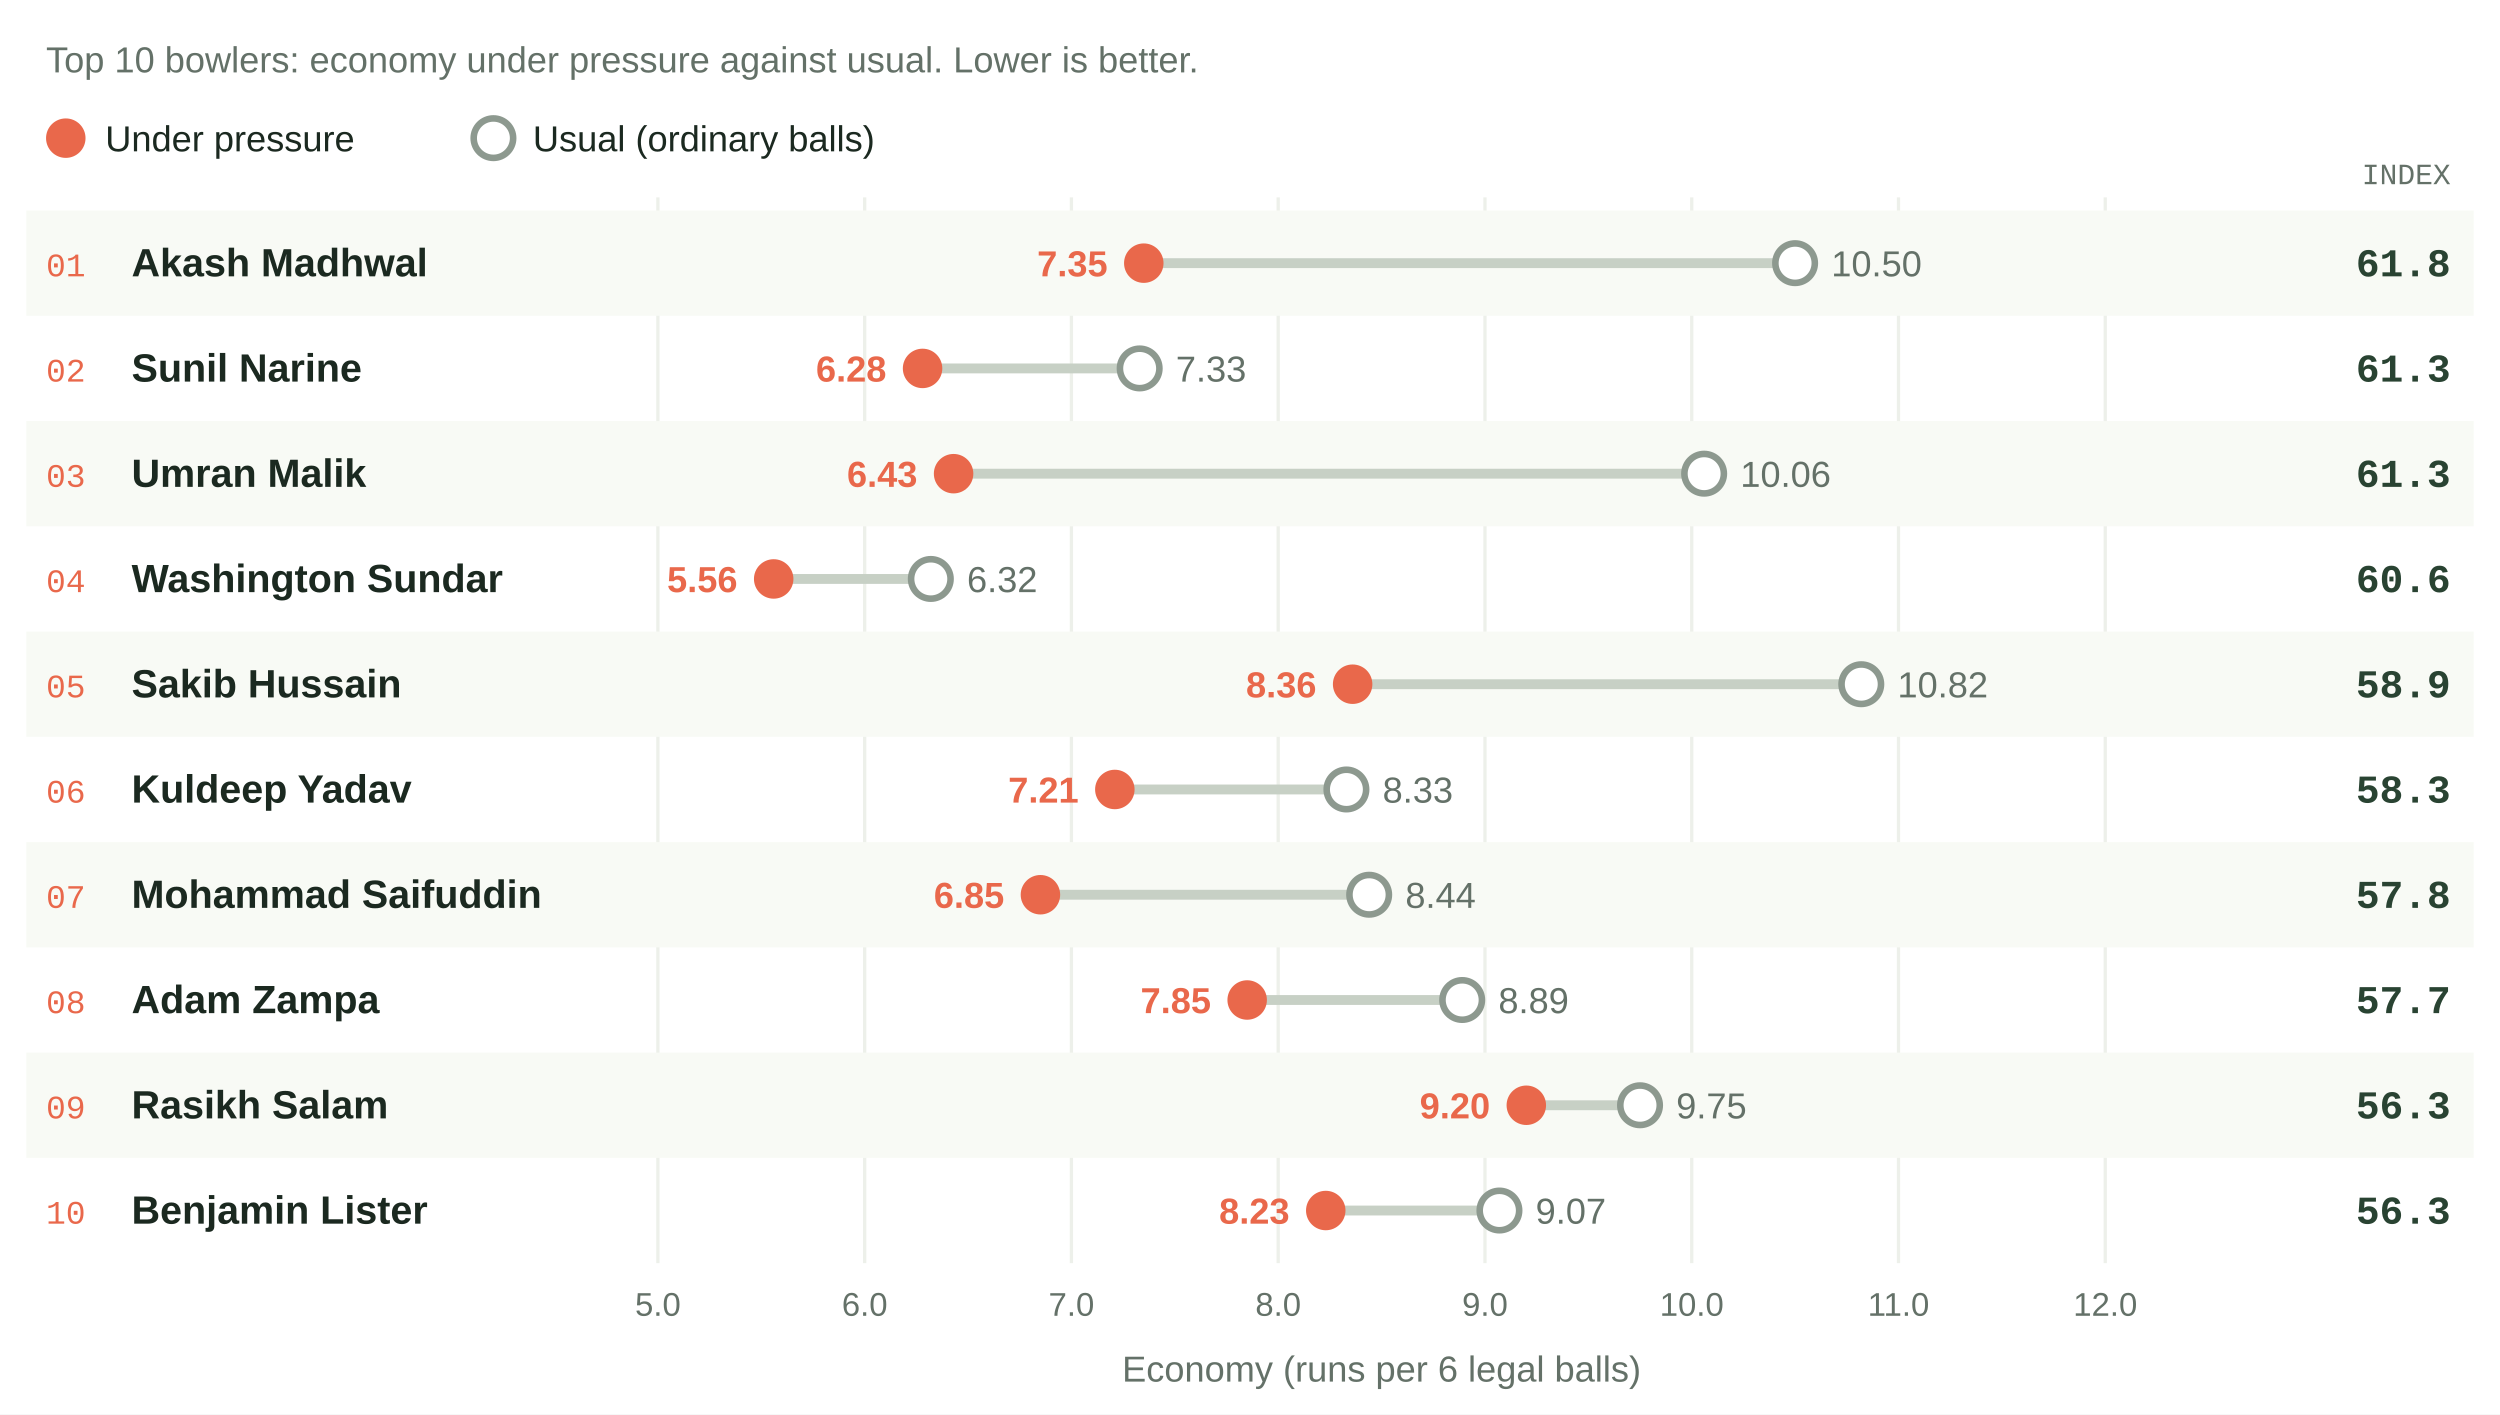
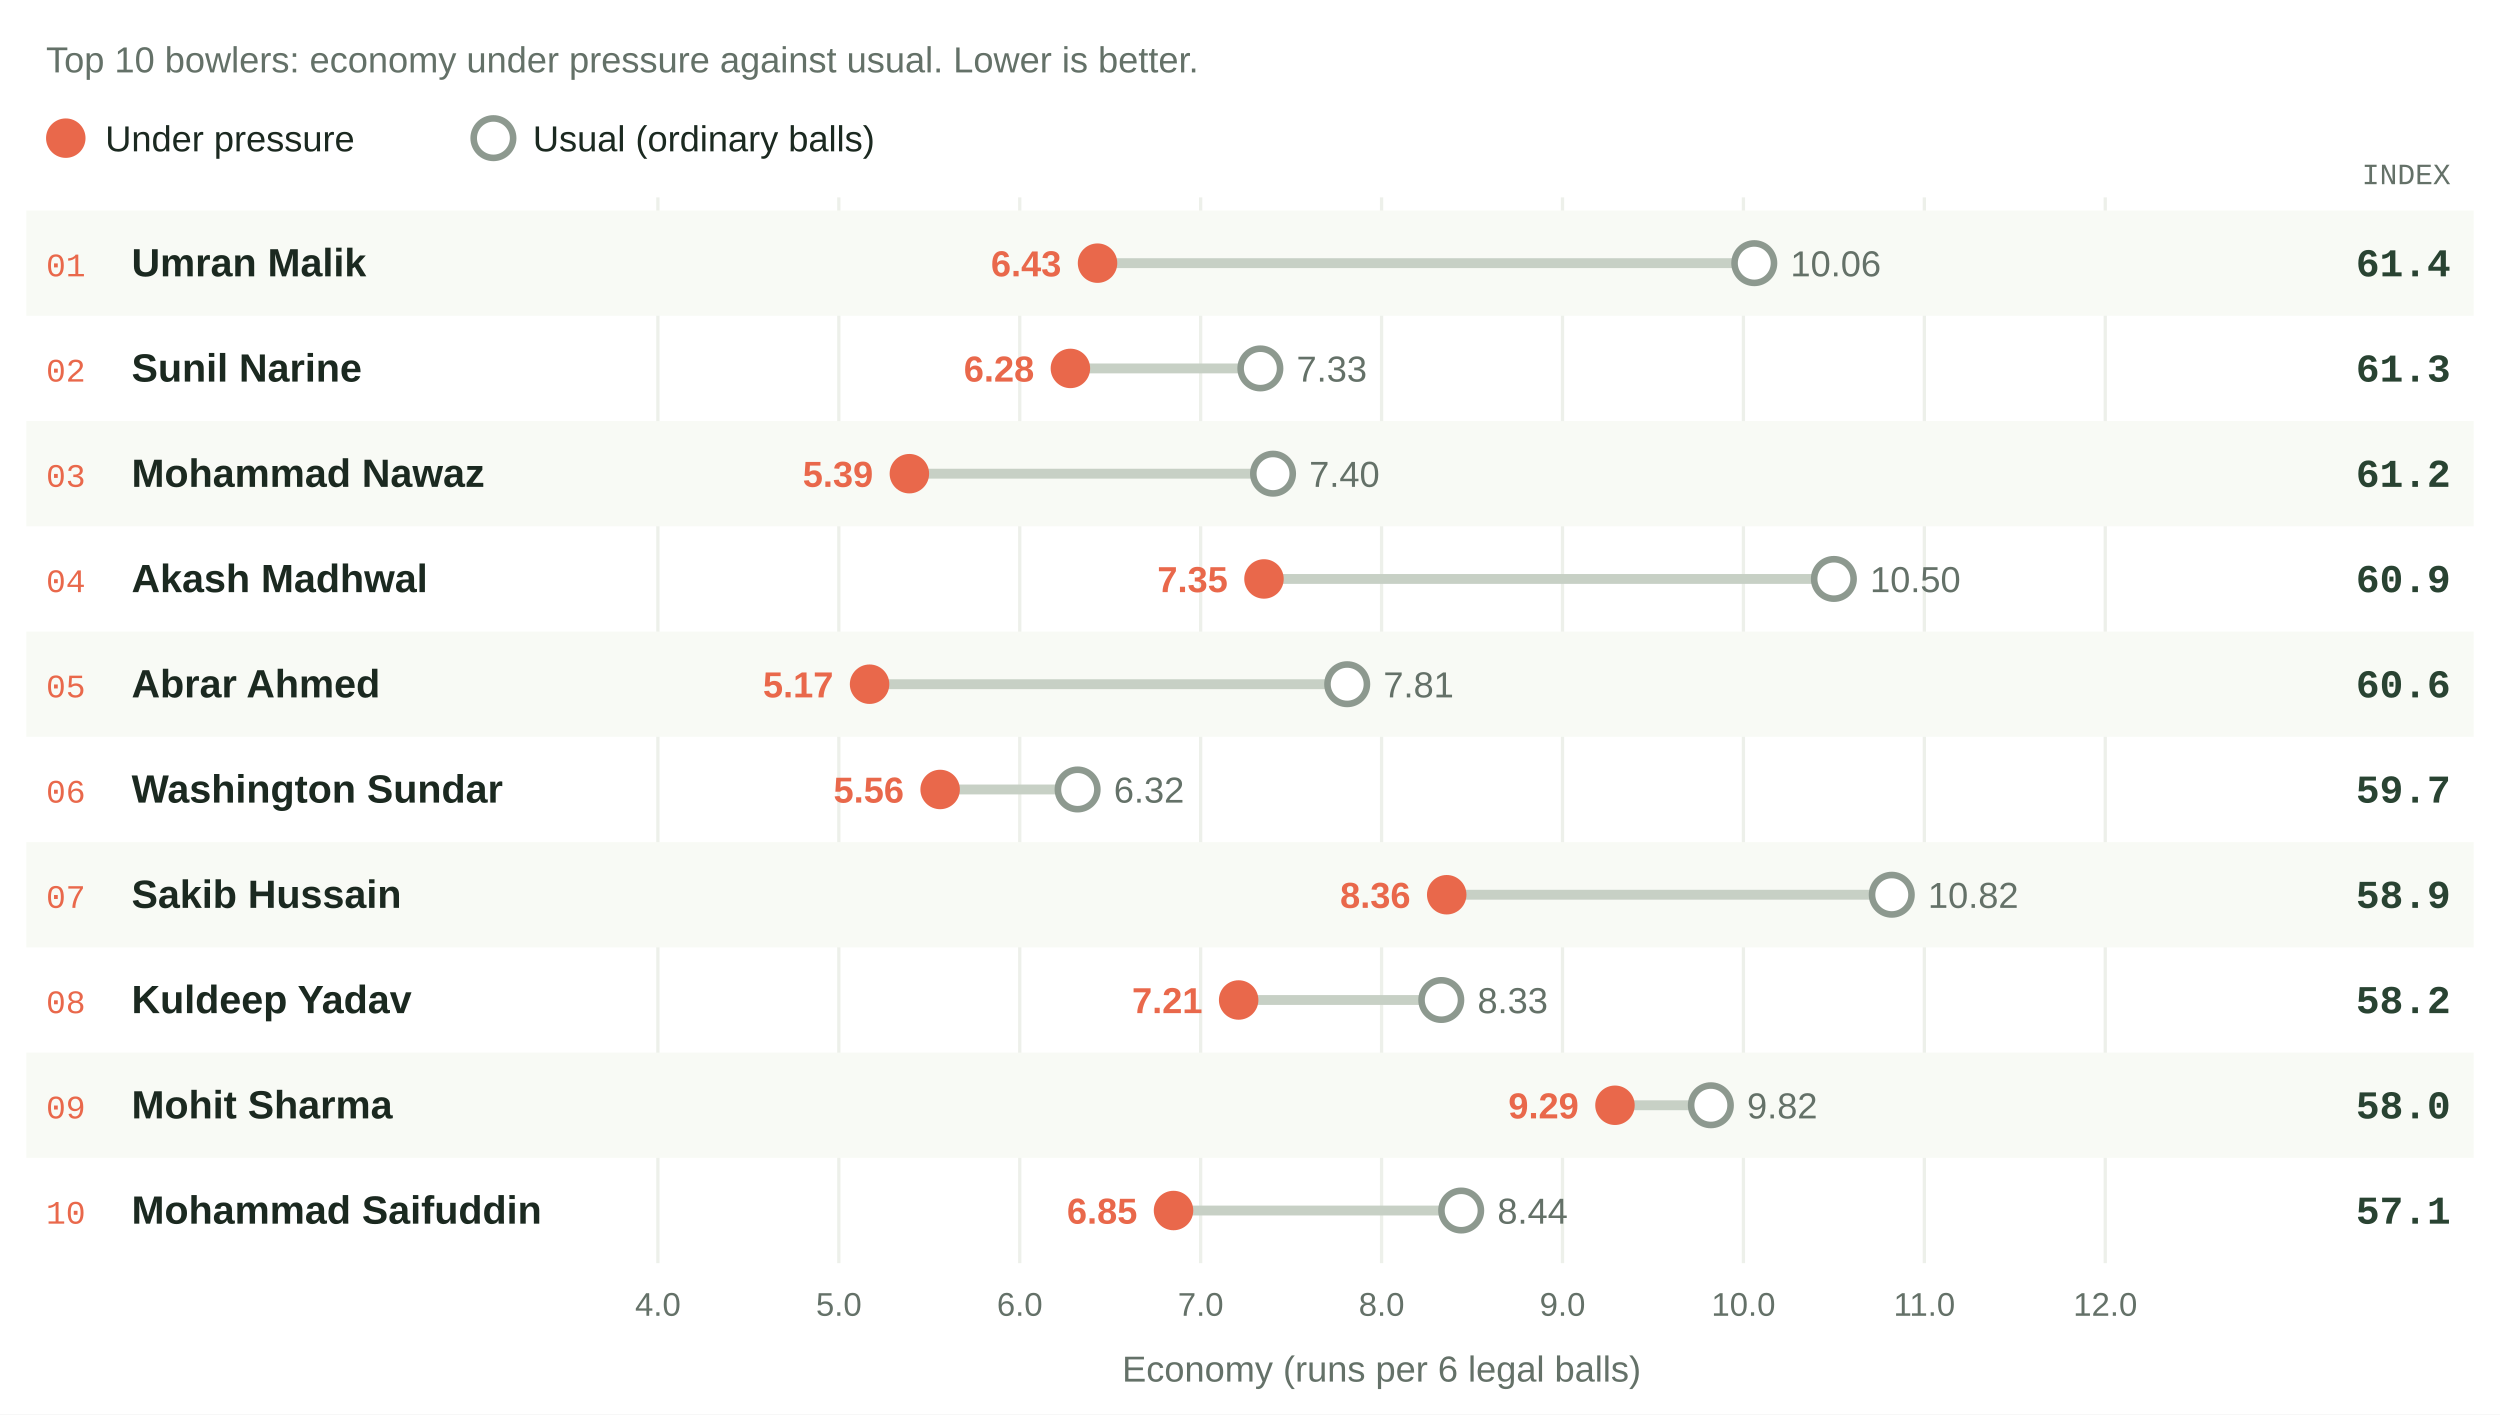
<svg xmlns="http://www.w3.org/2000/svg" viewBox="0 0 760 430" width="760" height="430" role="img" aria-label="Top 10 bowlers: pressure economy against usual economy">
  <rect x="0" y="0" width="760" height="430" fill="#ffffff" />
  <text x="14" y="22" font-family="Segoe UI, Arial, sans-serif" font-size="11" font-weight="normal" fill="#647168" text-anchor="start">Top 10 bowlers: economy under pressure against usual. Lower is better.</text>
  <circle cx="20" cy="42" r="6" fill="#e9684b" stroke="none" stroke-width="0" />
  <text x="32" y="46" font-family="Segoe UI, Arial, sans-serif" font-size="11" font-weight="normal" fill="#1b2920" text-anchor="start">Under pressure</text>
  <circle cx="150" cy="42" r="6" fill="#ffffff" stroke="#8d998f" stroke-width="2" />
  <text x="162" y="46" font-family="Segoe UI, Arial, sans-serif" font-size="11" font-weight="normal" fill="#1b2920" text-anchor="start">Usual (ordinary balls)</text>
  <text x="745" y="56" font-family="Consolas, Courier New, monospace" font-size="9" font-weight="normal" fill="#647168" text-anchor="end">INDEX</text>
  <line x1="200" y1="60" x2="200" y2="384" stroke="#edf0ea" stroke-width="1" />
-   <text x="200" y="400" font-family="Segoe UI, Arial, sans-serif" font-size="10" font-weight="normal" fill="#647168" text-anchor="middle">5.0</text>
-   <line x1="262.86" y1="60" x2="262.86" y2="384" stroke="#edf0ea" stroke-width="1" />
-   <text x="262.86" y="400" font-family="Segoe UI, Arial, sans-serif" font-size="10" font-weight="normal" fill="#647168" text-anchor="middle">6.0</text>
-   <line x1="325.71" y1="60" x2="325.71" y2="384" stroke="#edf0ea" stroke-width="1" />
-   <text x="325.71" y="400" font-family="Segoe UI, Arial, sans-serif" font-size="10" font-weight="normal" fill="#647168" text-anchor="middle">7.0</text>
-   <line x1="388.57" y1="60" x2="388.57" y2="384" stroke="#edf0ea" stroke-width="1" />
-   <text x="388.57" y="400" font-family="Segoe UI, Arial, sans-serif" font-size="10" font-weight="normal" fill="#647168" text-anchor="middle">8.0</text>
-   <line x1="451.43" y1="60" x2="451.43" y2="384" stroke="#edf0ea" stroke-width="1" />
-   <text x="451.43" y="400" font-family="Segoe UI, Arial, sans-serif" font-size="10" font-weight="normal" fill="#647168" text-anchor="middle">9.0</text>
-   <line x1="514.29" y1="60" x2="514.29" y2="384" stroke="#edf0ea" stroke-width="1" />
-   <text x="514.29" y="400" font-family="Segoe UI, Arial, sans-serif" font-size="10" font-weight="normal" fill="#647168" text-anchor="middle">10.0</text>
-   <line x1="577.14" y1="60" x2="577.14" y2="384" stroke="#edf0ea" stroke-width="1" />
-   <text x="577.14" y="400" font-family="Segoe UI, Arial, sans-serif" font-size="10" font-weight="normal" fill="#647168" text-anchor="middle">11.0</text>
+   <text x="200" y="400" font-family="Segoe UI, Arial, sans-serif" font-size="10" font-weight="normal" fill="#647168" text-anchor="middle">4.0</text>
+   <line x1="255" y1="60" x2="255" y2="384" stroke="#edf0ea" stroke-width="1" />
+   <text x="255" y="400" font-family="Segoe UI, Arial, sans-serif" font-size="10" font-weight="normal" fill="#647168" text-anchor="middle">5.0</text>
+   <line x1="310" y1="60" x2="310" y2="384" stroke="#edf0ea" stroke-width="1" />
+   <text x="310" y="400" font-family="Segoe UI, Arial, sans-serif" font-size="10" font-weight="normal" fill="#647168" text-anchor="middle">6.0</text>
+   <line x1="365" y1="60" x2="365" y2="384" stroke="#edf0ea" stroke-width="1" />
+   <text x="365" y="400" font-family="Segoe UI, Arial, sans-serif" font-size="10" font-weight="normal" fill="#647168" text-anchor="middle">7.0</text>
+   <line x1="420" y1="60" x2="420" y2="384" stroke="#edf0ea" stroke-width="1" />
+   <text x="420" y="400" font-family="Segoe UI, Arial, sans-serif" font-size="10" font-weight="normal" fill="#647168" text-anchor="middle">8.0</text>
+   <line x1="475" y1="60" x2="475" y2="384" stroke="#edf0ea" stroke-width="1" />
+   <text x="475" y="400" font-family="Segoe UI, Arial, sans-serif" font-size="10" font-weight="normal" fill="#647168" text-anchor="middle">9.0</text>
+   <line x1="530" y1="60" x2="530" y2="384" stroke="#edf0ea" stroke-width="1" />
+   <text x="530" y="400" font-family="Segoe UI, Arial, sans-serif" font-size="10" font-weight="normal" fill="#647168" text-anchor="middle">10.0</text>
+   <line x1="585" y1="60" x2="585" y2="384" stroke="#edf0ea" stroke-width="1" />
+   <text x="585" y="400" font-family="Segoe UI, Arial, sans-serif" font-size="10" font-weight="normal" fill="#647168" text-anchor="middle">11.0</text>
  <line x1="640" y1="60" x2="640" y2="384" stroke="#edf0ea" stroke-width="1" />
  <text x="640" y="400" font-family="Segoe UI, Arial, sans-serif" font-size="10" font-weight="normal" fill="#647168" text-anchor="middle">12.0</text>
  <text x="420" y="420" font-family="Segoe UI, Arial, sans-serif" font-size="11" font-weight="normal" fill="#647168" text-anchor="middle">Economy (runs per 6 legal balls)</text>
-   <g class="row" data-rank="1" data-player="Akash Madhwal" data-index="61.8" data-pressure="7.35" data-usual="10.50">
+   <g class="row" data-rank="1" data-player="Umran Malik" data-index="61.4" data-pressure="6.43" data-usual="10.06">
    <rect x="8" y="64" width="744" height="32" fill="#f8faf5" />
    <text x="14" y="84" font-family="Consolas, Courier New, monospace" font-size="10" font-weight="normal" fill="#e9684b" text-anchor="start">01</text>
-     <text x="40" y="84" font-family="Segoe UI, Arial, sans-serif" font-size="12" font-weight="600" fill="#1b2920" text-anchor="start">Akash Madhwal</text>
-     <line x1="347.71" y1="80" x2="545.71" y2="80" stroke="#c7d0c5" stroke-width="3" />
-     <circle cx="545.71" cy="80" r="6" fill="#ffffff" stroke="#8d998f" stroke-width="2" />
-     <circle cx="347.71" cy="80" r="6" fill="#e9684b" stroke="none" stroke-width="0" />
-     <text x="336.71" y="84" font-family="Segoe UI, Arial, sans-serif" font-size="11" font-weight="700" fill="#e9684b" text-anchor="end" class="v-pressure">7.35</text>
-     <text x="556.71" y="84" font-family="Segoe UI, Arial, sans-serif" font-size="11" font-weight="normal" fill="#647168" text-anchor="start" class="v-usual">10.50</text>
-     <text x="745" y="84" font-family="Consolas, Courier New, monospace" font-size="12" font-weight="700" fill="#294332" text-anchor="end" class="v-index">61.8</text>
+     <text x="40" y="84" font-family="Segoe UI, Arial, sans-serif" font-size="12" font-weight="600" fill="#1b2920" text-anchor="start">Umran Malik</text>
+     <line x1="333.65" y1="80" x2="533.3" y2="80" stroke="#c7d0c5" stroke-width="3" />
+     <circle cx="533.3" cy="80" r="6" fill="#ffffff" stroke="#8d998f" stroke-width="2" />
+     <circle cx="333.65" cy="80" r="6" fill="#e9684b" stroke="none" stroke-width="0" />
+     <text x="322.65" y="84" font-family="Segoe UI, Arial, sans-serif" font-size="11" font-weight="700" fill="#e9684b" text-anchor="end" class="v-pressure">6.43</text>
+     <text x="544.3" y="84" font-family="Segoe UI, Arial, sans-serif" font-size="11" font-weight="normal" fill="#647168" text-anchor="start" class="v-usual">10.06</text>
+     <text x="745" y="84" font-family="Consolas, Courier New, monospace" font-size="12" font-weight="700" fill="#294332" text-anchor="end" class="v-index">61.4</text>
  </g>
  <g class="row" data-rank="2" data-player="Sunil Narine" data-index="61.3" data-pressure="6.28" data-usual="7.33">
    <text x="14" y="116" font-family="Consolas, Courier New, monospace" font-size="10" font-weight="normal" fill="#e9684b" text-anchor="start">02</text>
    <text x="40" y="116" font-family="Segoe UI, Arial, sans-serif" font-size="12" font-weight="600" fill="#1b2920" text-anchor="start">Sunil Narine</text>
-     <line x1="280.46" y1="112" x2="346.46" y2="112" stroke="#c7d0c5" stroke-width="3" />
-     <circle cx="346.46" cy="112" r="6" fill="#ffffff" stroke="#8d998f" stroke-width="2" />
-     <circle cx="280.46" cy="112" r="6" fill="#e9684b" stroke="none" stroke-width="0" />
-     <text x="269.46" y="116" font-family="Segoe UI, Arial, sans-serif" font-size="11" font-weight="700" fill="#e9684b" text-anchor="end" class="v-pressure">6.28</text>
-     <text x="357.46" y="116" font-family="Segoe UI, Arial, sans-serif" font-size="11" font-weight="normal" fill="#647168" text-anchor="start" class="v-usual">7.33</text>
+     <line x1="325.4" y1="112" x2="383.15" y2="112" stroke="#c7d0c5" stroke-width="3" />
+     <circle cx="383.15" cy="112" r="6" fill="#ffffff" stroke="#8d998f" stroke-width="2" />
+     <circle cx="325.4" cy="112" r="6" fill="#e9684b" stroke="none" stroke-width="0" />
+     <text x="314.4" y="116" font-family="Segoe UI, Arial, sans-serif" font-size="11" font-weight="700" fill="#e9684b" text-anchor="end" class="v-pressure">6.28</text>
+     <text x="394.15" y="116" font-family="Segoe UI, Arial, sans-serif" font-size="11" font-weight="normal" fill="#647168" text-anchor="start" class="v-usual">7.33</text>
    <text x="745" y="116" font-family="Consolas, Courier New, monospace" font-size="12" font-weight="700" fill="#294332" text-anchor="end" class="v-index">61.3</text>
  </g>
-   <g class="row" data-rank="3" data-player="Umran Malik" data-index="61.3" data-pressure="6.43" data-usual="10.06">
+   <g class="row" data-rank="3" data-player="Mohammad Nawaz" data-index="61.2" data-pressure="5.39" data-usual="7.40">
    <rect x="8" y="128" width="744" height="32" fill="#f8faf5" />
    <text x="14" y="148" font-family="Consolas, Courier New, monospace" font-size="10" font-weight="normal" fill="#e9684b" text-anchor="start">03</text>
-     <text x="40" y="148" font-family="Segoe UI, Arial, sans-serif" font-size="12" font-weight="600" fill="#1b2920" text-anchor="start">Umran Malik</text>
-     <line x1="289.89" y1="144" x2="518.06" y2="144" stroke="#c7d0c5" stroke-width="3" />
-     <circle cx="518.06" cy="144" r="6" fill="#ffffff" stroke="#8d998f" stroke-width="2" />
-     <circle cx="289.89" cy="144" r="6" fill="#e9684b" stroke="none" stroke-width="0" />
-     <text x="278.89" y="148" font-family="Segoe UI, Arial, sans-serif" font-size="11" font-weight="700" fill="#e9684b" text-anchor="end" class="v-pressure">6.43</text>
-     <text x="529.06" y="148" font-family="Segoe UI, Arial, sans-serif" font-size="11" font-weight="normal" fill="#647168" text-anchor="start" class="v-usual">10.06</text>
-     <text x="745" y="148" font-family="Consolas, Courier New, monospace" font-size="12" font-weight="700" fill="#294332" text-anchor="end" class="v-index">61.3</text>
+     <text x="40" y="148" font-family="Segoe UI, Arial, sans-serif" font-size="12" font-weight="600" fill="#1b2920" text-anchor="start">Mohammad Nawaz</text>
+     <line x1="276.45" y1="144" x2="387" y2="144" stroke="#c7d0c5" stroke-width="3" />
+     <circle cx="387" cy="144" r="6" fill="#ffffff" stroke="#8d998f" stroke-width="2" />
+     <circle cx="276.45" cy="144" r="6" fill="#e9684b" stroke="none" stroke-width="0" />
+     <text x="265.45" y="148" font-family="Segoe UI, Arial, sans-serif" font-size="11" font-weight="700" fill="#e9684b" text-anchor="end" class="v-pressure">5.39</text>
+     <text x="398" y="148" font-family="Segoe UI, Arial, sans-serif" font-size="11" font-weight="normal" fill="#647168" text-anchor="start" class="v-usual">7.40</text>
+     <text x="745" y="148" font-family="Consolas, Courier New, monospace" font-size="12" font-weight="700" fill="#294332" text-anchor="end" class="v-index">61.2</text>
  </g>
-   <g class="row" data-rank="4" data-player="Washington Sundar" data-index="60.6" data-pressure="5.56" data-usual="6.32">
+   <g class="row" data-rank="4" data-player="Akash Madhwal" data-index="60.9" data-pressure="7.35" data-usual="10.50">
    <text x="14" y="180" font-family="Consolas, Courier New, monospace" font-size="10" font-weight="normal" fill="#e9684b" text-anchor="start">04</text>
-     <text x="40" y="180" font-family="Segoe UI, Arial, sans-serif" font-size="12" font-weight="600" fill="#1b2920" text-anchor="start">Washington Sundar</text>
-     <line x1="235.2" y1="176" x2="282.97" y2="176" stroke="#c7d0c5" stroke-width="3" />
-     <circle cx="282.97" cy="176" r="6" fill="#ffffff" stroke="#8d998f" stroke-width="2" />
-     <circle cx="235.2" cy="176" r="6" fill="#e9684b" stroke="none" stroke-width="0" />
-     <text x="224.2" y="180" font-family="Segoe UI, Arial, sans-serif" font-size="11" font-weight="700" fill="#e9684b" text-anchor="end" class="v-pressure">5.56</text>
-     <text x="293.97" y="180" font-family="Segoe UI, Arial, sans-serif" font-size="11" font-weight="normal" fill="#647168" text-anchor="start" class="v-usual">6.32</text>
-     <text x="745" y="180" font-family="Consolas, Courier New, monospace" font-size="12" font-weight="700" fill="#294332" text-anchor="end" class="v-index">60.6</text>
+     <text x="40" y="180" font-family="Segoe UI, Arial, sans-serif" font-size="12" font-weight="600" fill="#1b2920" text-anchor="start">Akash Madhwal</text>
+     <line x1="384.25" y1="176" x2="557.5" y2="176" stroke="#c7d0c5" stroke-width="3" />
+     <circle cx="557.5" cy="176" r="6" fill="#ffffff" stroke="#8d998f" stroke-width="2" />
+     <circle cx="384.25" cy="176" r="6" fill="#e9684b" stroke="none" stroke-width="0" />
+     <text x="373.25" y="180" font-family="Segoe UI, Arial, sans-serif" font-size="11" font-weight="700" fill="#e9684b" text-anchor="end" class="v-pressure">7.35</text>
+     <text x="568.5" y="180" font-family="Segoe UI, Arial, sans-serif" font-size="11" font-weight="normal" fill="#647168" text-anchor="start" class="v-usual">10.50</text>
+     <text x="745" y="180" font-family="Consolas, Courier New, monospace" font-size="12" font-weight="700" fill="#294332" text-anchor="end" class="v-index">60.9</text>
  </g>
-   <g class="row" data-rank="5" data-player="Sakib Hussain" data-index="58.9" data-pressure="8.36" data-usual="10.82">
+   <g class="row" data-rank="5" data-player="Abrar Ahmed" data-index="60.6" data-pressure="5.17" data-usual="7.81">
    <rect x="8" y="192" width="744" height="32" fill="#f8faf5" />
    <text x="14" y="212" font-family="Consolas, Courier New, monospace" font-size="10" font-weight="normal" fill="#e9684b" text-anchor="start">05</text>
-     <text x="40" y="212" font-family="Segoe UI, Arial, sans-serif" font-size="12" font-weight="600" fill="#1b2920" text-anchor="start">Sakib Hussain</text>
-     <line x1="411.2" y1="208" x2="565.83" y2="208" stroke="#c7d0c5" stroke-width="3" />
-     <circle cx="565.83" cy="208" r="6" fill="#ffffff" stroke="#8d998f" stroke-width="2" />
-     <circle cx="411.2" cy="208" r="6" fill="#e9684b" stroke="none" stroke-width="0" />
-     <text x="400.2" y="212" font-family="Segoe UI, Arial, sans-serif" font-size="11" font-weight="700" fill="#e9684b" text-anchor="end" class="v-pressure">8.36</text>
-     <text x="576.83" y="212" font-family="Segoe UI, Arial, sans-serif" font-size="11" font-weight="normal" fill="#647168" text-anchor="start" class="v-usual">10.82</text>
-     <text x="745" y="212" font-family="Consolas, Courier New, monospace" font-size="12" font-weight="700" fill="#294332" text-anchor="end" class="v-index">58.9</text>
+     <text x="40" y="212" font-family="Segoe UI, Arial, sans-serif" font-size="12" font-weight="600" fill="#1b2920" text-anchor="start">Abrar Ahmed</text>
+     <line x1="264.35" y1="208" x2="409.55" y2="208" stroke="#c7d0c5" stroke-width="3" />
+     <circle cx="409.55" cy="208" r="6" fill="#ffffff" stroke="#8d998f" stroke-width="2" />
+     <circle cx="264.35" cy="208" r="6" fill="#e9684b" stroke="none" stroke-width="0" />
+     <text x="253.35" y="212" font-family="Segoe UI, Arial, sans-serif" font-size="11" font-weight="700" fill="#e9684b" text-anchor="end" class="v-pressure">5.17</text>
+     <text x="420.55" y="212" font-family="Segoe UI, Arial, sans-serif" font-size="11" font-weight="normal" fill="#647168" text-anchor="start" class="v-usual">7.81</text>
+     <text x="745" y="212" font-family="Consolas, Courier New, monospace" font-size="12" font-weight="700" fill="#294332" text-anchor="end" class="v-index">60.6</text>
  </g>
-   <g class="row" data-rank="6" data-player="Kuldeep Yadav" data-index="58.3" data-pressure="7.21" data-usual="8.33">
+   <g class="row" data-rank="6" data-player="Washington Sundar" data-index="59.7" data-pressure="5.56" data-usual="6.32">
    <text x="14" y="244" font-family="Consolas, Courier New, monospace" font-size="10" font-weight="normal" fill="#e9684b" text-anchor="start">06</text>
-     <text x="40" y="244" font-family="Segoe UI, Arial, sans-serif" font-size="12" font-weight="600" fill="#1b2920" text-anchor="start">Kuldeep Yadav</text>
-     <line x1="338.91" y1="240" x2="409.31" y2="240" stroke="#c7d0c5" stroke-width="3" />
-     <circle cx="409.31" cy="240" r="6" fill="#ffffff" stroke="#8d998f" stroke-width="2" />
-     <circle cx="338.91" cy="240" r="6" fill="#e9684b" stroke="none" stroke-width="0" />
-     <text x="327.91" y="244" font-family="Segoe UI, Arial, sans-serif" font-size="11" font-weight="700" fill="#e9684b" text-anchor="end" class="v-pressure">7.21</text>
-     <text x="420.31" y="244" font-family="Segoe UI, Arial, sans-serif" font-size="11" font-weight="normal" fill="#647168" text-anchor="start" class="v-usual">8.33</text>
-     <text x="745" y="244" font-family="Consolas, Courier New, monospace" font-size="12" font-weight="700" fill="#294332" text-anchor="end" class="v-index">58.3</text>
+     <text x="40" y="244" font-family="Segoe UI, Arial, sans-serif" font-size="12" font-weight="600" fill="#1b2920" text-anchor="start">Washington Sundar</text>
+     <line x1="285.8" y1="240" x2="327.6" y2="240" stroke="#c7d0c5" stroke-width="3" />
+     <circle cx="327.6" cy="240" r="6" fill="#ffffff" stroke="#8d998f" stroke-width="2" />
+     <circle cx="285.8" cy="240" r="6" fill="#e9684b" stroke="none" stroke-width="0" />
+     <text x="274.8" y="244" font-family="Segoe UI, Arial, sans-serif" font-size="11" font-weight="700" fill="#e9684b" text-anchor="end" class="v-pressure">5.56</text>
+     <text x="338.6" y="244" font-family="Segoe UI, Arial, sans-serif" font-size="11" font-weight="normal" fill="#647168" text-anchor="start" class="v-usual">6.32</text>
+     <text x="745" y="244" font-family="Consolas, Courier New, monospace" font-size="12" font-weight="700" fill="#294332" text-anchor="end" class="v-index">59.7</text>
  </g>
-   <g class="row" data-rank="7" data-player="Mohammad Saifuddin" data-index="57.8" data-pressure="6.85" data-usual="8.44">
+   <g class="row" data-rank="7" data-player="Sakib Hussain" data-index="58.9" data-pressure="8.36" data-usual="10.82">
    <rect x="8" y="256" width="744" height="32" fill="#f8faf5" />
    <text x="14" y="276" font-family="Consolas, Courier New, monospace" font-size="10" font-weight="normal" fill="#e9684b" text-anchor="start">07</text>
-     <text x="40" y="276" font-family="Segoe UI, Arial, sans-serif" font-size="12" font-weight="600" fill="#1b2920" text-anchor="start">Mohammad Saifuddin</text>
-     <line x1="316.29" y1="272" x2="416.23" y2="272" stroke="#c7d0c5" stroke-width="3" />
-     <circle cx="416.23" cy="272" r="6" fill="#ffffff" stroke="#8d998f" stroke-width="2" />
-     <circle cx="316.29" cy="272" r="6" fill="#e9684b" stroke="none" stroke-width="0" />
-     <text x="305.29" y="276" font-family="Segoe UI, Arial, sans-serif" font-size="11" font-weight="700" fill="#e9684b" text-anchor="end" class="v-pressure">6.85</text>
-     <text x="427.23" y="276" font-family="Segoe UI, Arial, sans-serif" font-size="11" font-weight="normal" fill="#647168" text-anchor="start" class="v-usual">8.44</text>
-     <text x="745" y="276" font-family="Consolas, Courier New, monospace" font-size="12" font-weight="700" fill="#294332" text-anchor="end" class="v-index">57.8</text>
+     <text x="40" y="276" font-family="Segoe UI, Arial, sans-serif" font-size="12" font-weight="600" fill="#1b2920" text-anchor="start">Sakib Hussain</text>
+     <line x1="439.8" y1="272" x2="575.1" y2="272" stroke="#c7d0c5" stroke-width="3" />
+     <circle cx="575.1" cy="272" r="6" fill="#ffffff" stroke="#8d998f" stroke-width="2" />
+     <circle cx="439.8" cy="272" r="6" fill="#e9684b" stroke="none" stroke-width="0" />
+     <text x="428.8" y="276" font-family="Segoe UI, Arial, sans-serif" font-size="11" font-weight="700" fill="#e9684b" text-anchor="end" class="v-pressure">8.36</text>
+     <text x="586.1" y="276" font-family="Segoe UI, Arial, sans-serif" font-size="11" font-weight="normal" fill="#647168" text-anchor="start" class="v-usual">10.82</text>
+     <text x="745" y="276" font-family="Consolas, Courier New, monospace" font-size="12" font-weight="700" fill="#294332" text-anchor="end" class="v-index">58.9</text>
  </g>
-   <g class="row" data-rank="8" data-player="Adam Zampa" data-index="57.7" data-pressure="7.85" data-usual="8.89">
+   <g class="row" data-rank="8" data-player="Kuldeep Yadav" data-index="58.2" data-pressure="7.21" data-usual="8.33">
    <text x="14" y="308" font-family="Consolas, Courier New, monospace" font-size="10" font-weight="normal" fill="#e9684b" text-anchor="start">08</text>
-     <text x="40" y="308" font-family="Segoe UI, Arial, sans-serif" font-size="12" font-weight="600" fill="#1b2920" text-anchor="start">Adam Zampa</text>
-     <line x1="379.14" y1="304" x2="444.51" y2="304" stroke="#c7d0c5" stroke-width="3" />
-     <circle cx="444.51" cy="304" r="6" fill="#ffffff" stroke="#8d998f" stroke-width="2" />
-     <circle cx="379.14" cy="304" r="6" fill="#e9684b" stroke="none" stroke-width="0" />
-     <text x="368.14" y="308" font-family="Segoe UI, Arial, sans-serif" font-size="11" font-weight="700" fill="#e9684b" text-anchor="end" class="v-pressure">7.85</text>
-     <text x="455.51" y="308" font-family="Segoe UI, Arial, sans-serif" font-size="11" font-weight="normal" fill="#647168" text-anchor="start" class="v-usual">8.89</text>
-     <text x="745" y="308" font-family="Consolas, Courier New, monospace" font-size="12" font-weight="700" fill="#294332" text-anchor="end" class="v-index">57.7</text>
+     <text x="40" y="308" font-family="Segoe UI, Arial, sans-serif" font-size="12" font-weight="600" fill="#1b2920" text-anchor="start">Kuldeep Yadav</text>
+     <line x1="376.55" y1="304" x2="438.15" y2="304" stroke="#c7d0c5" stroke-width="3" />
+     <circle cx="438.15" cy="304" r="6" fill="#ffffff" stroke="#8d998f" stroke-width="2" />
+     <circle cx="376.55" cy="304" r="6" fill="#e9684b" stroke="none" stroke-width="0" />
+     <text x="365.55" y="308" font-family="Segoe UI, Arial, sans-serif" font-size="11" font-weight="700" fill="#e9684b" text-anchor="end" class="v-pressure">7.21</text>
+     <text x="449.15" y="308" font-family="Segoe UI, Arial, sans-serif" font-size="11" font-weight="normal" fill="#647168" text-anchor="start" class="v-usual">8.33</text>
+     <text x="745" y="308" font-family="Consolas, Courier New, monospace" font-size="12" font-weight="700" fill="#294332" text-anchor="end" class="v-index">58.2</text>
  </g>
-   <g class="row" data-rank="9" data-player="Rasikh Salam" data-index="56.3" data-pressure="9.20" data-usual="9.75">
+   <g class="row" data-rank="9" data-player="Mohit Sharma" data-index="58.0" data-pressure="9.29" data-usual="9.82">
    <rect x="8" y="320" width="744" height="32" fill="#f8faf5" />
    <text x="14" y="340" font-family="Consolas, Courier New, monospace" font-size="10" font-weight="normal" fill="#e9684b" text-anchor="start">09</text>
-     <text x="40" y="340" font-family="Segoe UI, Arial, sans-serif" font-size="12" font-weight="600" fill="#1b2920" text-anchor="start">Rasikh Salam</text>
-     <line x1="464" y1="336" x2="498.57" y2="336" stroke="#c7d0c5" stroke-width="3" />
-     <circle cx="498.57" cy="336" r="6" fill="#ffffff" stroke="#8d998f" stroke-width="2" />
-     <circle cx="464" cy="336" r="6" fill="#e9684b" stroke="none" stroke-width="0" />
-     <text x="453" y="340" font-family="Segoe UI, Arial, sans-serif" font-size="11" font-weight="700" fill="#e9684b" text-anchor="end" class="v-pressure">9.20</text>
-     <text x="509.57" y="340" font-family="Segoe UI, Arial, sans-serif" font-size="11" font-weight="normal" fill="#647168" text-anchor="start" class="v-usual">9.75</text>
-     <text x="745" y="340" font-family="Consolas, Courier New, monospace" font-size="12" font-weight="700" fill="#294332" text-anchor="end" class="v-index">56.3</text>
+     <text x="40" y="340" font-family="Segoe UI, Arial, sans-serif" font-size="12" font-weight="600" fill="#1b2920" text-anchor="start">Mohit Sharma</text>
+     <line x1="490.95" y1="336" x2="520.1" y2="336" stroke="#c7d0c5" stroke-width="3" />
+     <circle cx="520.1" cy="336" r="6" fill="#ffffff" stroke="#8d998f" stroke-width="2" />
+     <circle cx="490.95" cy="336" r="6" fill="#e9684b" stroke="none" stroke-width="0" />
+     <text x="479.95" y="340" font-family="Segoe UI, Arial, sans-serif" font-size="11" font-weight="700" fill="#e9684b" text-anchor="end" class="v-pressure">9.29</text>
+     <text x="531.1" y="340" font-family="Segoe UI, Arial, sans-serif" font-size="11" font-weight="normal" fill="#647168" text-anchor="start" class="v-usual">9.82</text>
+     <text x="745" y="340" font-family="Consolas, Courier New, monospace" font-size="12" font-weight="700" fill="#294332" text-anchor="end" class="v-index">58.0</text>
  </g>
-   <g class="row" data-rank="10" data-player="Benjamin Lister" data-index="56.3" data-pressure="8.23" data-usual="9.07">
+   <g class="row" data-rank="10" data-player="Mohammad Saifuddin" data-index="57.1" data-pressure="6.85" data-usual="8.44">
    <text x="14" y="372" font-family="Consolas, Courier New, monospace" font-size="10" font-weight="normal" fill="#e9684b" text-anchor="start">10</text>
-     <text x="40" y="372" font-family="Segoe UI, Arial, sans-serif" font-size="12" font-weight="600" fill="#1b2920" text-anchor="start">Benjamin Lister</text>
-     <line x1="403.03" y1="368" x2="455.83" y2="368" stroke="#c7d0c5" stroke-width="3" />
-     <circle cx="455.83" cy="368" r="6" fill="#ffffff" stroke="#8d998f" stroke-width="2" />
-     <circle cx="403.03" cy="368" r="6" fill="#e9684b" stroke="none" stroke-width="0" />
-     <text x="392.03" y="372" font-family="Segoe UI, Arial, sans-serif" font-size="11" font-weight="700" fill="#e9684b" text-anchor="end" class="v-pressure">8.23</text>
-     <text x="466.83" y="372" font-family="Segoe UI, Arial, sans-serif" font-size="11" font-weight="normal" fill="#647168" text-anchor="start" class="v-usual">9.07</text>
-     <text x="745" y="372" font-family="Consolas, Courier New, monospace" font-size="12" font-weight="700" fill="#294332" text-anchor="end" class="v-index">56.3</text>
+     <text x="40" y="372" font-family="Segoe UI, Arial, sans-serif" font-size="12" font-weight="600" fill="#1b2920" text-anchor="start">Mohammad Saifuddin</text>
+     <line x1="356.75" y1="368" x2="444.2" y2="368" stroke="#c7d0c5" stroke-width="3" />
+     <circle cx="444.2" cy="368" r="6" fill="#ffffff" stroke="#8d998f" stroke-width="2" />
+     <circle cx="356.75" cy="368" r="6" fill="#e9684b" stroke="none" stroke-width="0" />
+     <text x="345.75" y="372" font-family="Segoe UI, Arial, sans-serif" font-size="11" font-weight="700" fill="#e9684b" text-anchor="end" class="v-pressure">6.85</text>
+     <text x="455.2" y="372" font-family="Segoe UI, Arial, sans-serif" font-size="11" font-weight="normal" fill="#647168" text-anchor="start" class="v-usual">8.44</text>
+     <text x="745" y="372" font-family="Consolas, Courier New, monospace" font-size="12" font-weight="700" fill="#294332" text-anchor="end" class="v-index">57.1</text>
  </g>
</svg>
